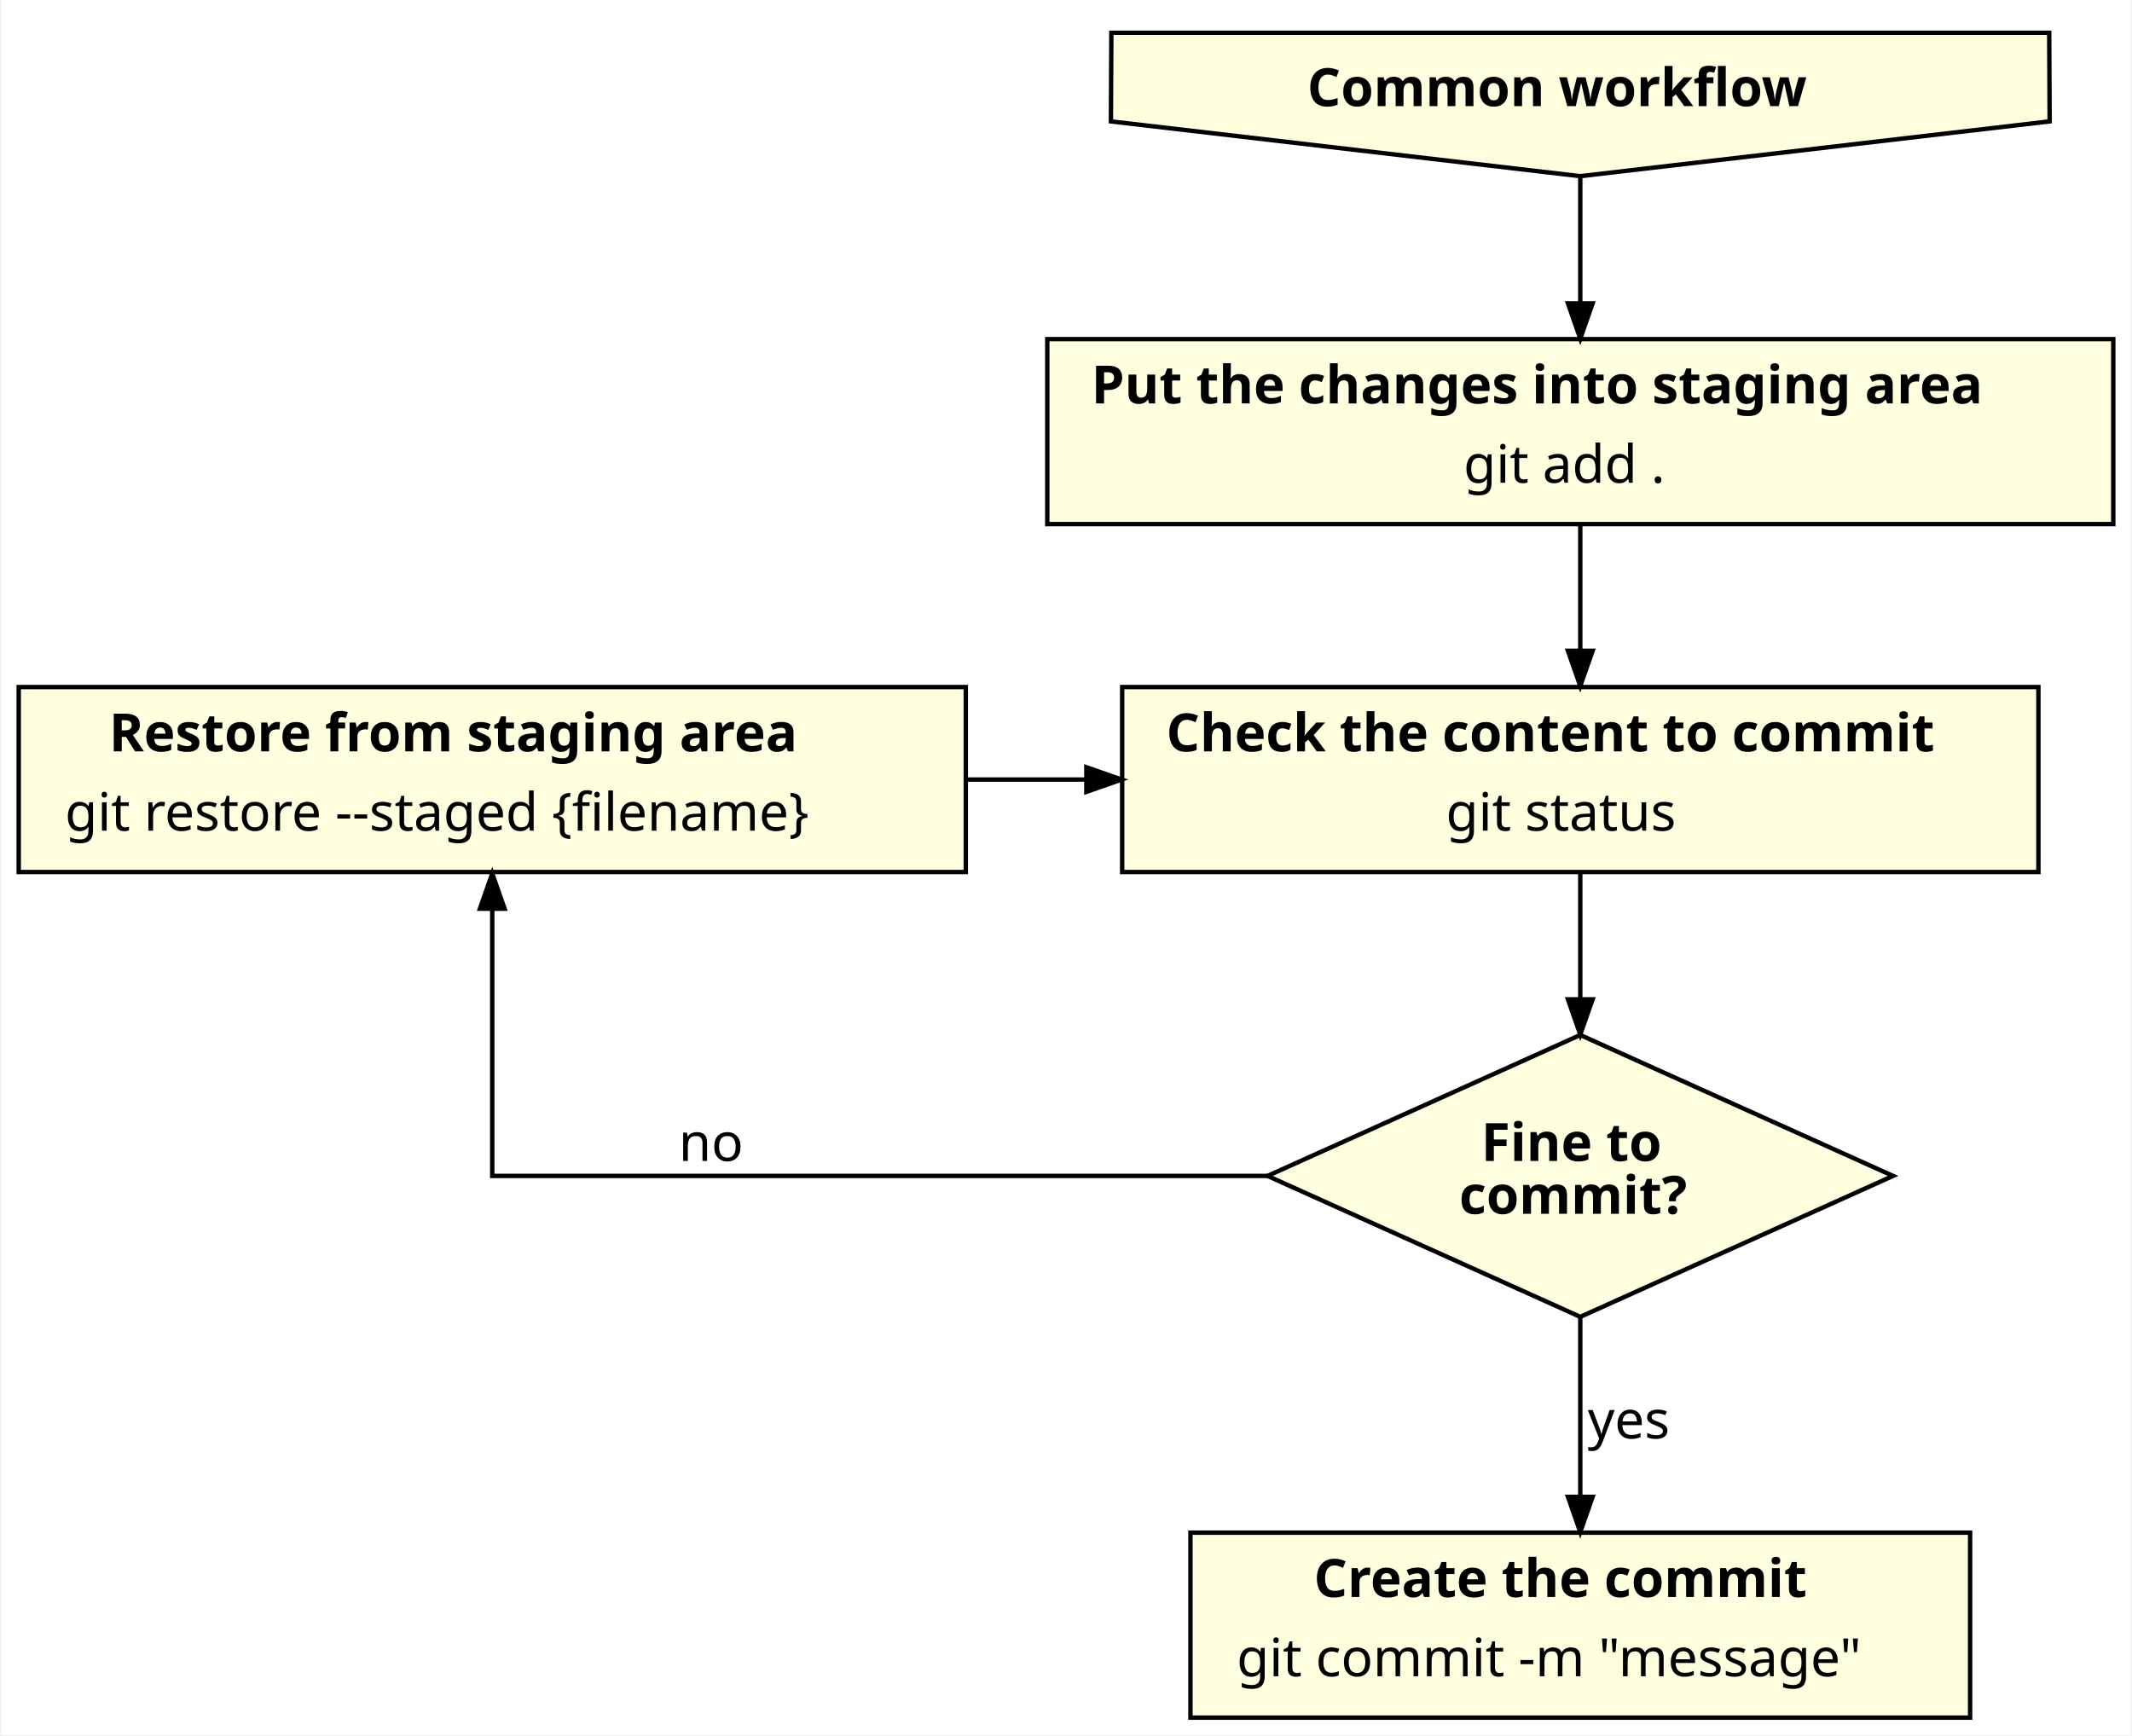
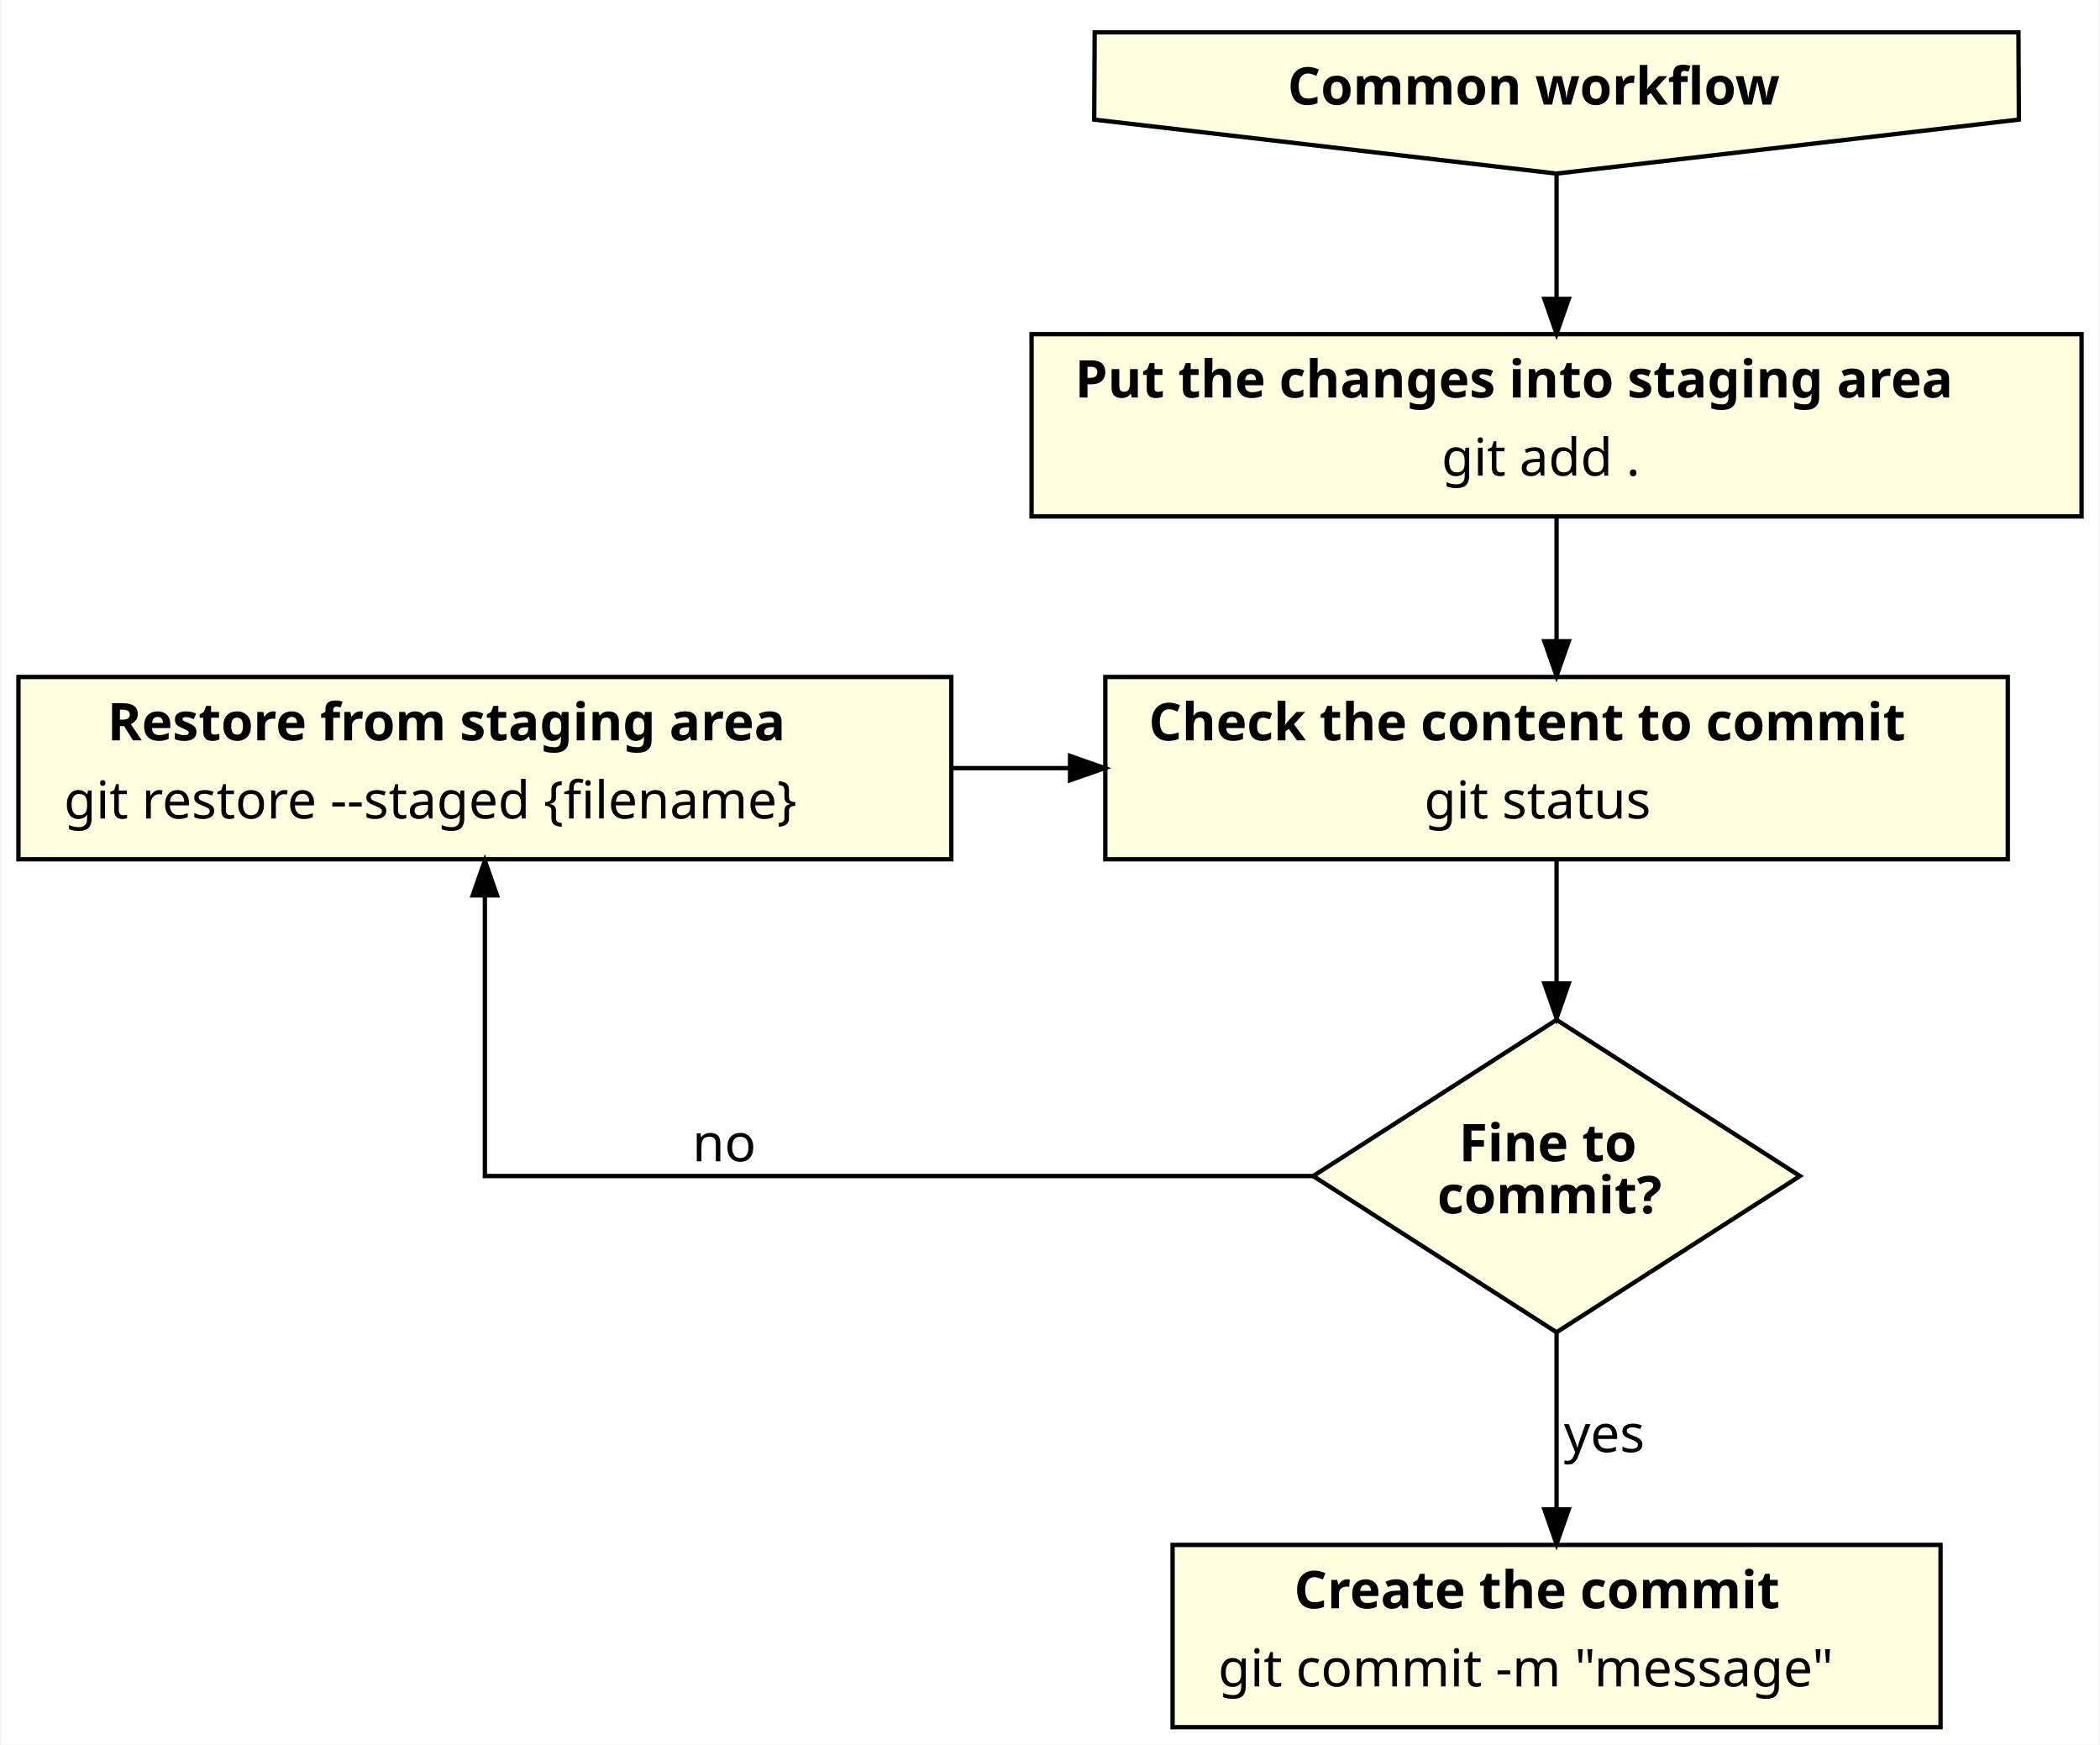
- <svg xmlns="http://www.w3.org/2000/svg" width="484pt" height="394pt" viewBox="0.00 0.00 483.50 394.00">
-   <g id="graph0" class="graph" transform="scale(1 1) rotate(0) translate(4 390)">
-     <polygon fill="white" stroke="none" points="-4,4 -4,-390 479.5,-390 479.5,4 -4,4" />
+ <svg xmlns="http://www.w3.org/2000/svg" width="484pt" height="402pt" viewBox="0.00 0.00 483.50 402.00">
+   <g id="graph0" class="graph" transform="scale(1 1) rotate(0) translate(4 398)">
+     <polygon fill="white" stroke="none" points="-4,4 -4,-398 479.5,-398 479.5,4 -4,4" />
    <g id="node1" class="node">
-       <polygon fill="lightyellow" stroke="black" points="247.946,-362.438 354.5,-350 461.054,-362.438 460.955,-382.562 248.045,-382.562 247.946,-362.438" />
-       <text text-anchor="start" x="292.5" y="-365.9" font-family="Verdana" font-weight="bold" font-size="12.00">Common workflow</text>
+       <polygon fill="lightyellow" stroke="black" points="247.946,-370.438 354.5,-358 461.054,-370.438 460.955,-390.562 248.045,-390.562 247.946,-370.438" />
+       <text text-anchor="start" x="292.5" y="-373.9" font-family="Verdana" font-weight="bold" font-size="12.00">Common workflow</text>
    </g>
    <g id="node3" class="node">
-       <polygon fill="lightyellow" stroke="black" points="475.5,-313 233.5,-313 233.5,-271 475.5,-271 475.5,-313" />
-       <text text-anchor="start" x="243.5" y="-298.4" font-family="Verdana" font-weight="bold" font-size="12.00">Put the changes into staging area</text>
-       <text text-anchor="start" x="328" y="-280.4" font-family="Verdana" font-size="12.00">git add .</text>
+       <polygon fill="lightyellow" stroke="black" points="475.5,-321 233.5,-321 233.5,-279 475.5,-279 475.5,-321" />
+       <text text-anchor="start" x="243.5" y="-306.4" font-family="Verdana" font-weight="bold" font-size="12.00">Put the changes into staging area</text>
+       <text text-anchor="start" x="328" y="-288.4" font-family="Verdana" font-size="12.00">git add .</text>
    </g>
    <g id="edge1" class="edge">
-       <path fill="none" stroke="black" d="M354.5,-349.989C354.5,-349.989 354.5,-321.117 354.5,-321.117" />
-       <polygon fill="black" stroke="black" points="357.3,-321.117 354.5,-313.117 351.7,-321.117 357.3,-321.117" />
+       <path fill="none" stroke="black" d="M354.5,-357.989C354.5,-357.989 354.5,-329.117 354.5,-329.117" />
+       <polygon fill="black" stroke="black" points="357.3,-329.117 354.5,-321.117 351.7,-329.117 357.3,-329.117" />
    </g>
    <g id="node2" class="node">
-       <polygon fill="lightyellow" stroke="black" points="354.5,-155 283.5,-123 354.5,-91 425.5,-123 354.5,-155" />
-       <text text-anchor="start" x="332" y="-126.4" font-family="Verdana" font-weight="bold" font-size="12.00">Fine to</text>
-       <text text-anchor="start" x="327" y="-114.4" font-family="Verdana" font-weight="bold" font-size="12.00">commit?</text>
+       <polygon fill="lightyellow" stroke="black" points="354.5,-163 298.412,-127 354.5,-91 410.588,-127 354.5,-163" />
+       <text text-anchor="start" x="332" y="-130.4" font-family="Verdana" font-weight="bold" font-size="12.00">Fine to</text>
+       <text text-anchor="start" x="327" y="-118.4" font-family="Verdana" font-weight="bold" font-size="12.00">commit?</text>
    </g>
    <g id="node5" class="node">
-       <polygon fill="lightyellow" stroke="black" points="215,-234 0,-234 0,-192 215,-192 215,-234" />
-       <text text-anchor="start" x="20.5" y="-219.4" font-family="Verdana" font-weight="bold" font-size="12.00">Restore from staging area</text>
-       <text text-anchor="start" x="10.5" y="-201.4" font-family="Verdana" font-size="12.00">git restore --staged {filename}</text>
+       <polygon fill="lightyellow" stroke="black" points="215,-242 0,-242 0,-200 215,-200 215,-242" />
+       <text text-anchor="start" x="20.5" y="-227.4" font-family="Verdana" font-weight="bold" font-size="12.00">Restore from staging area</text>
+       <text text-anchor="start" x="10.5" y="-209.4" font-family="Verdana" font-size="12.00">git restore --staged {filename}</text>
    </g>
    <g id="edge5" class="edge">
-       <path fill="none" stroke="black" d="M283.5,-123C283.5,-123 107.5,-123 107.5,-123 107.5,-123 107.5,-183.671 107.5,-183.671" />
-       <polygon fill="black" stroke="black" points="104.7,-183.671 107.5,-191.671 110.3,-183.671 104.7,-183.671" />
-       <text text-anchor="middle" x="157.164" y="-126.4" font-family="Verdana" font-size="12.00">no</text>
+       <path fill="none" stroke="black" d="M298.5,-127C298.5,-127 107.5,-127 107.5,-127 107.5,-127 107.5,-191.67 107.5,-191.67" />
+       <polygon fill="black" stroke="black" points="104.7,-191.67 107.5,-199.67 110.3,-191.67 104.7,-191.67" />
+       <text text-anchor="middle" x="162.665" y="-130.4" font-family="Verdana" font-size="12.00">no</text>
    </g>
    <g id="node6" class="node">
      <polygon fill="lightyellow" stroke="black" points="443,-42 266,-42 266,-0 443,-0 443,-42" />
      <text text-anchor="start" x="294" y="-27.4" font-family="Verdana" font-weight="bold" font-size="12.00">Create the commit</text>
      <text text-anchor="start" x="276.5" y="-9.4" font-family="Verdana" font-size="12.00">git commit -m "message"</text>
    </g>
    <g id="edge4" class="edge">
-       <path fill="none" stroke="black" d="M354.5,-90.727C354.5,-90.727 354.5,-50.135 354.5,-50.135" />
-       <polygon fill="black" stroke="black" points="357.3,-50.134 354.5,-42.135 351.7,-50.135 357.3,-50.134" />
+       <path fill="none" stroke="black" d="M354.5,-90.817C354.5,-90.817 354.5,-50.195 354.5,-50.195" />
+       <polygon fill="black" stroke="black" points="357.3,-50.195 354.5,-42.195 351.7,-50.195 357.3,-50.195" />
      <text text-anchor="middle" x="365.5" y="-63.4" font-family="Verdana" font-size="12.00">yes</text>
    </g>
    <g id="node4" class="node">
-       <polygon fill="lightyellow" stroke="black" points="458.5,-234 250.5,-234 250.5,-192 458.5,-192 458.5,-234" />
-       <text text-anchor="start" x="260.5" y="-219.4" font-family="Verdana" font-weight="bold" font-size="12.00">Check the content to commit</text>
-       <text text-anchor="start" x="324" y="-201.4" font-family="Verdana" font-size="12.00">git status</text>
+       <polygon fill="lightyellow" stroke="black" points="458.5,-242 250.5,-242 250.5,-200 458.5,-200 458.5,-242" />
+       <text text-anchor="start" x="260.5" y="-227.4" font-family="Verdana" font-weight="bold" font-size="12.00">Check the content to commit</text>
+       <text text-anchor="start" x="324" y="-209.4" font-family="Verdana" font-size="12.00">git status</text>
    </g>
    <g id="edge2" class="edge">
-       <path fill="none" stroke="black" d="M354.5,-270.829C354.5,-270.829 354.5,-242.229 354.5,-242.229" />
-       <polygon fill="black" stroke="black" points="357.3,-242.229 354.5,-234.229 351.7,-242.229 357.3,-242.229" />
+       <path fill="none" stroke="black" d="M354.5,-278.829C354.5,-278.829 354.5,-250.229 354.5,-250.229" />
+       <polygon fill="black" stroke="black" points="357.3,-250.229 354.5,-242.229 351.7,-250.229 357.3,-250.229" />
    </g>
    <g id="edge3" class="edge">
-       <path fill="none" stroke="black" d="M354.5,-191.671C354.5,-191.671 354.5,-163.097 354.5,-163.097" />
-       <polygon fill="black" stroke="black" points="357.3,-163.097 354.5,-155.097 351.7,-163.097 357.3,-163.097" />
+       <path fill="none" stroke="black" d="M354.5,-199.67C354.5,-199.67 354.5,-171.37 354.5,-171.37" />
+       <polygon fill="black" stroke="black" points="357.3,-171.37 354.5,-163.37 351.7,-171.37 357.3,-171.37" />
    </g>
    <g id="edge6" class="edge">
-       <path fill="none" stroke="black" d="M215.119,-213C215.119,-213 242.371,-213 242.371,-213" />
-       <polygon fill="black" stroke="black" points="242.371,-215.8 250.371,-213 242.371,-210.2 242.371,-215.8" />
+       <path fill="none" stroke="black" d="M215.119,-221C215.119,-221 242.371,-221 242.371,-221" />
+       <polygon fill="black" stroke="black" points="242.371,-223.8 250.371,-221 242.371,-218.2 242.371,-223.8" />
    </g>
  </g>
</svg>
